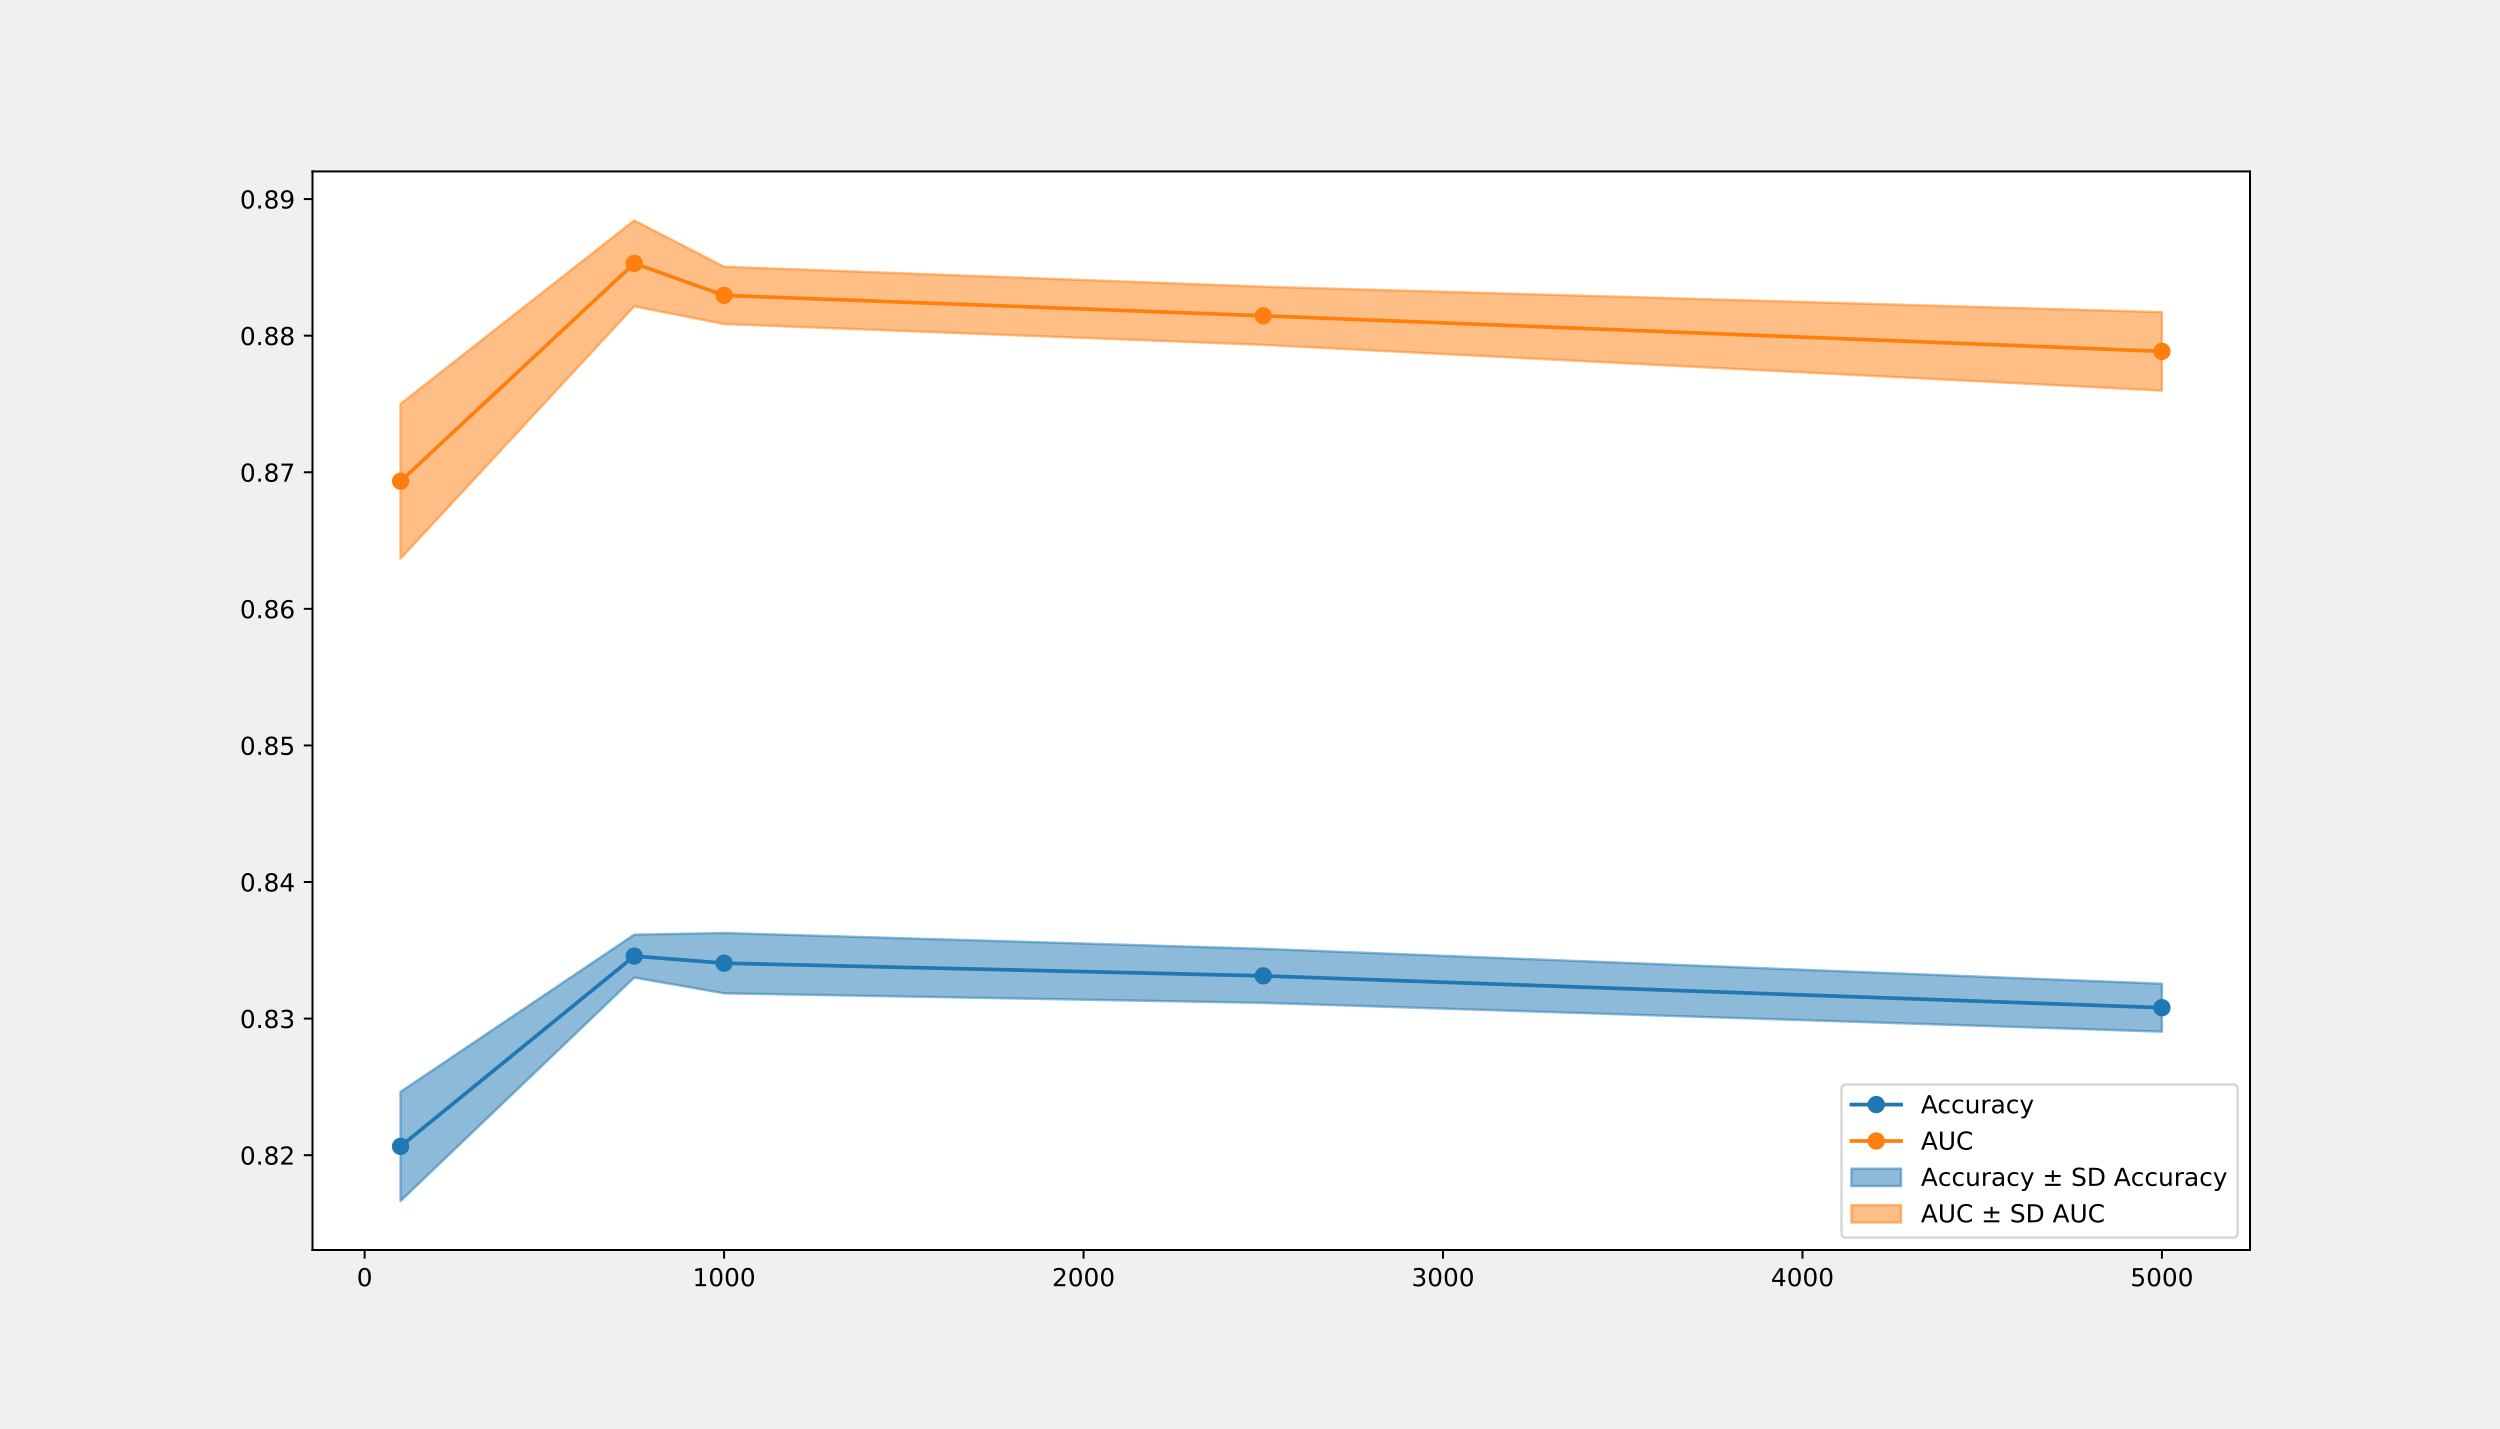
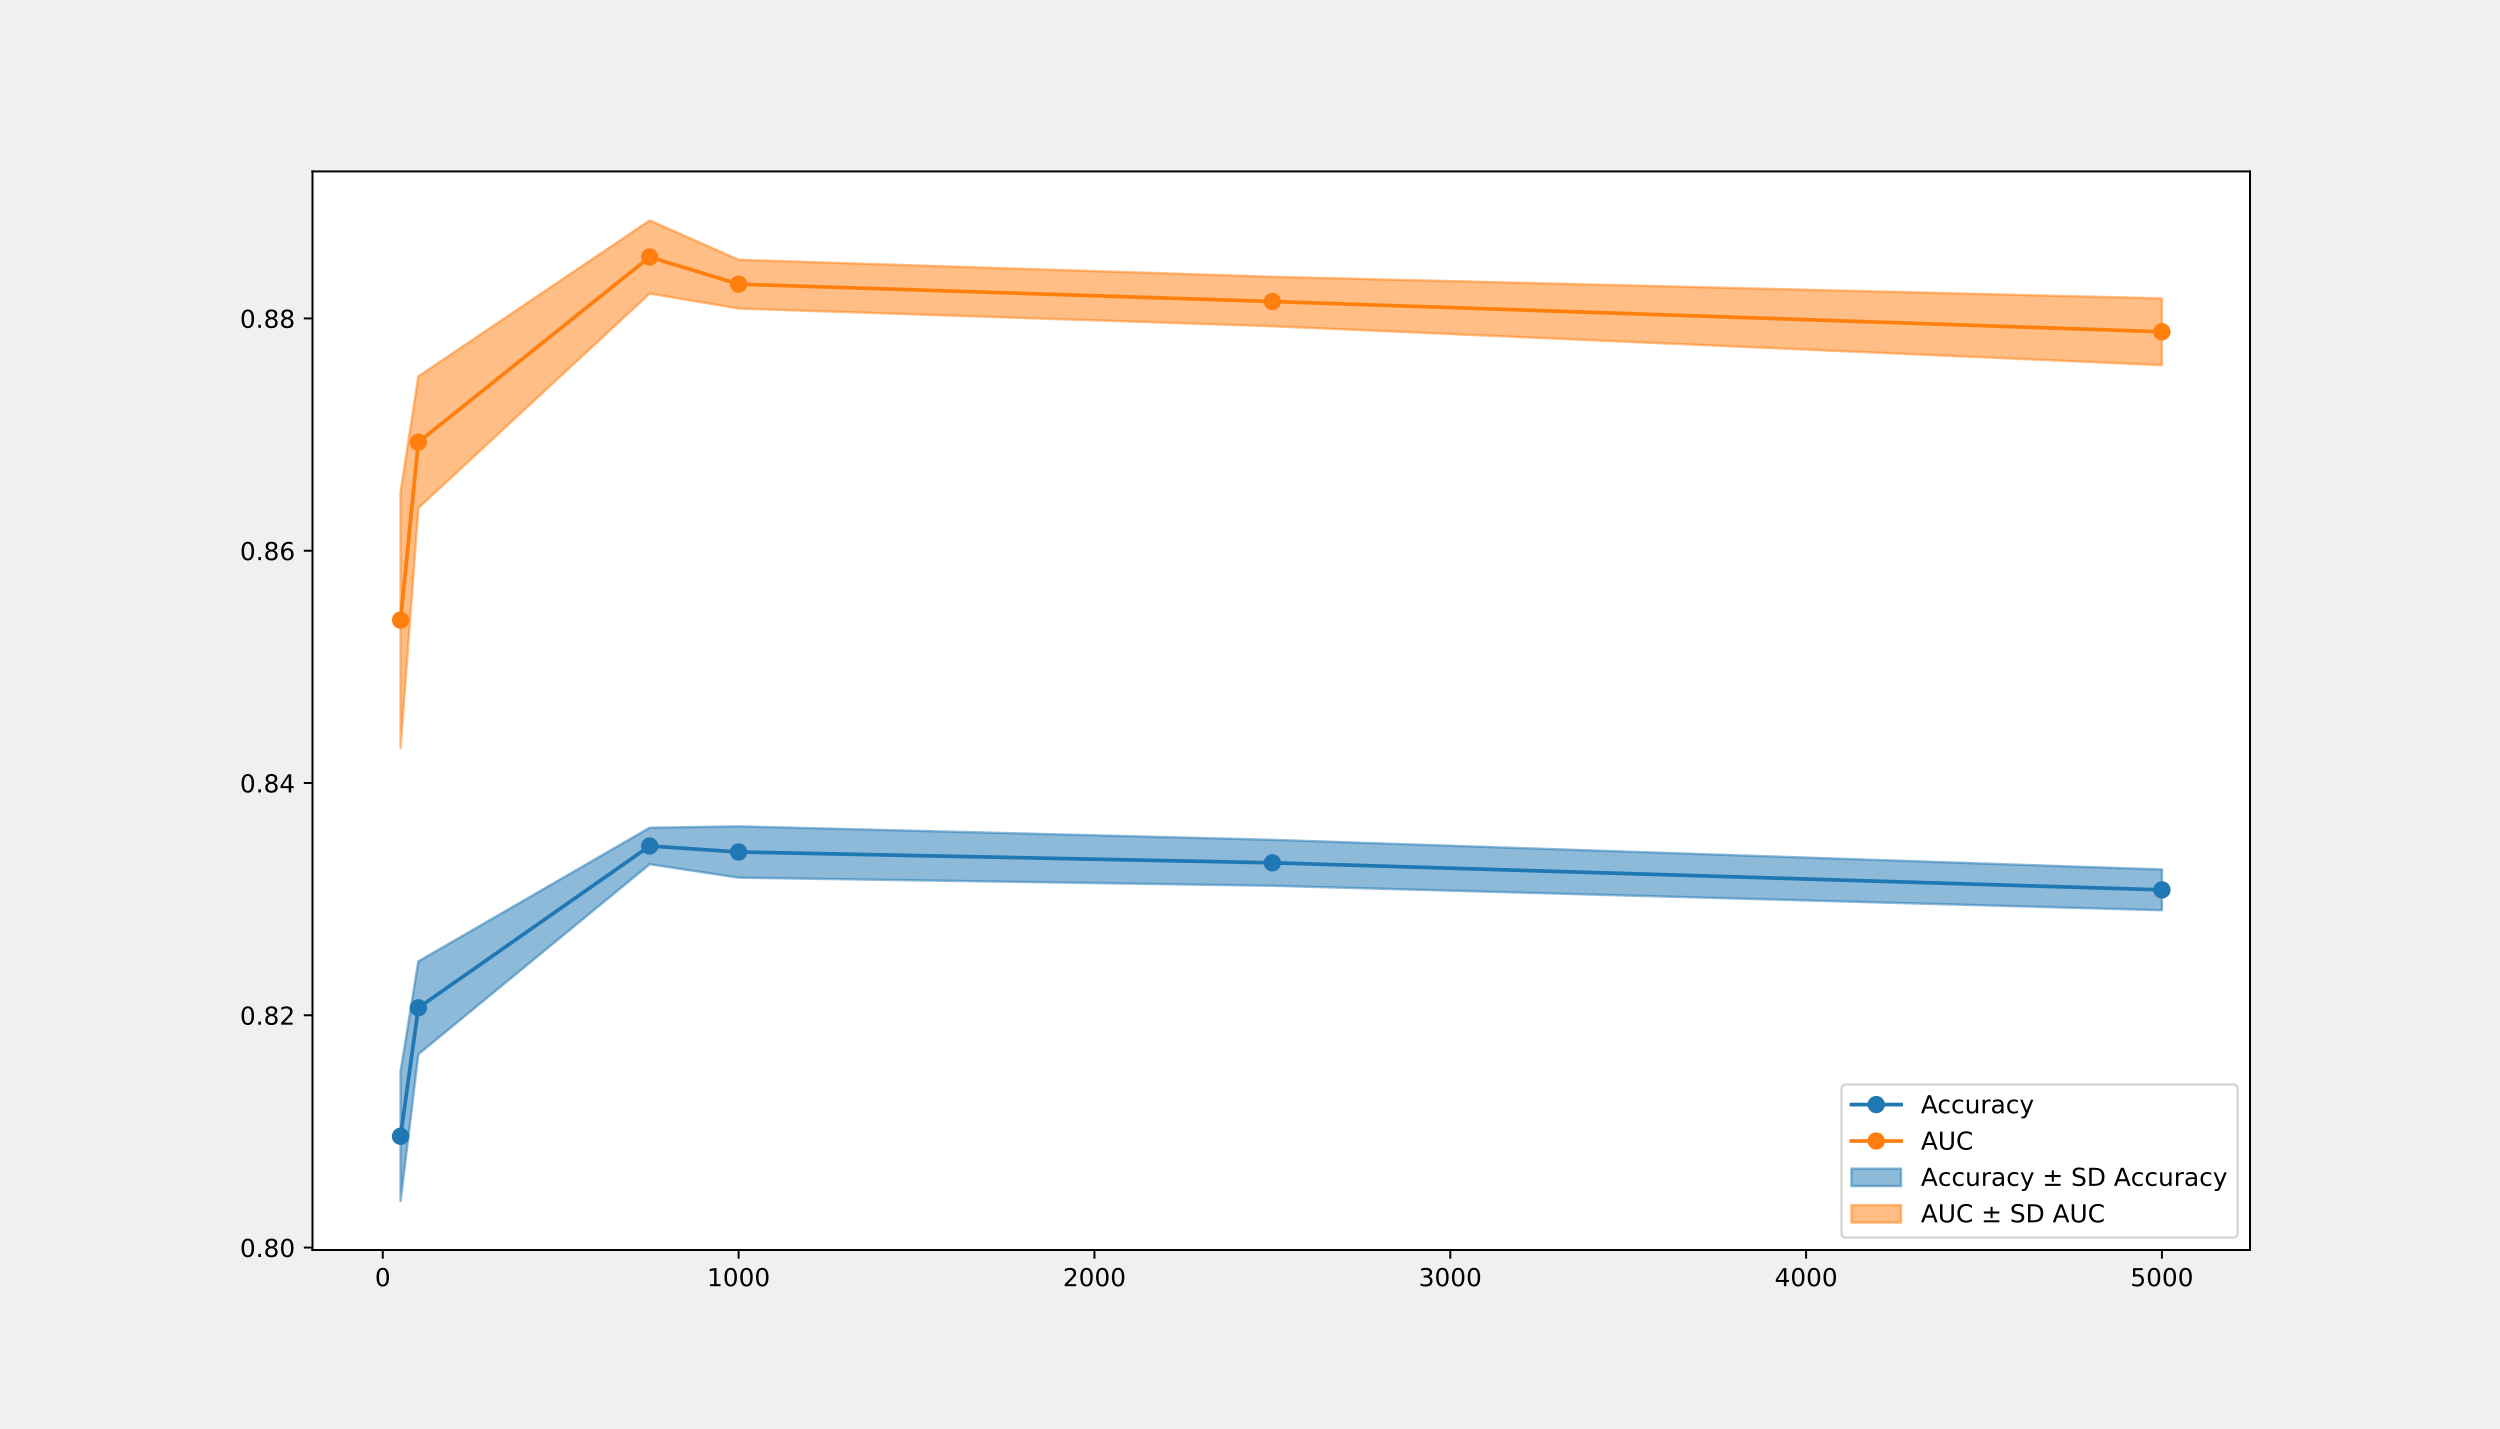
<svg xmlns="http://www.w3.org/2000/svg" xmlns:xlink="http://www.w3.org/1999/xlink" height="576pt" version="1.1" viewBox="0 0 1008 576" width="1008pt">
  <defs>
    <style type="text/css">*{stroke-linecap:butt;stroke-linejoin:round;}</style>
  </defs>
  <g id="figure_1">
    <g id="patch_1">
      <path d="M 0 576  L 1008 576  L 1008 0  L 0 0  z " style="fill:none;" />
    </g>
    <g id="axes_1">
      <g id="patch_2">
        <path d="M 126 504  L 907.2 504  L 907.2 69.12  L 126 69.12  z " style="fill:#ffffff;" />
      </g>
      <g id="PolyCollection_1">
        <defs>
-           <path d="M 161.509 -135.792  L 161.509 -91.767  L 255.717 -181.854  L 291.951 -175.489  L 509.353 -171.642  L 871.691 -160.039  L 871.691 -179.344  L 871.691 -179.344  L 509.353 -193.412  L 291.951 -199.804  L 255.717 -199.143  L 161.509 -135.792  z " id="mf29cdba82d" style="stroke:#1f77b4;stroke-opacity:0.5;" />
+           <path d="M 161.509 -143.938  L 161.509 -91.767  L 168.683 -150.938  L 261.939 -227.542  L 297.807 -222.129  L 513.013 -218.858  L 871.691 -208.992  L 871.691 -225.407  L 871.691 -225.407  L 513.013 -237.37  L 297.807 -242.805  L 261.939 -242.243  L 168.683 -188.374  L 161.509 -143.938  z " id="m977461d646" style="stroke:#1f77b4;stroke-opacity:0.5;" />
        </defs>
-         <g clip-path="url(#pc755b1080e)">
-           <use style="fill:#1f77b4;fill-opacity:0.5;stroke:#1f77b4;stroke-opacity:0.5;" x="0" xlink:href="#mf29cdba82d" y="576" />
+         <g clip-path="url(#pcb7d842c85)">
+           <use style="fill:#1f77b4;fill-opacity:0.5;stroke:#1f77b4;stroke-opacity:0.5;" x="0" xlink:href="#m977461d646" y="576" />
        </g>
      </g>
      <g id="PolyCollection_2">
        <defs>
-           <path d="M 161.509 -413.181  L 161.509 -350.772  L 255.717 -452.473  L 291.951 -445.351  L 509.353 -436.949  L 871.691 -418.503  L 871.691 -450.131  L 871.691 -450.131  L 509.353 -460.385  L 291.951 -468.447  L 255.717 -487.113  L 161.509 -413.181  z " id="m10681ccc7d" style="stroke:#ff7f0e;stroke-opacity:0.5;" />
+           <path d="M 161.509 -377.567  L 161.509 -274.397  L 168.683 -371.178  L 261.939 -457.657  L 297.807 -451.601  L 513.013 -444.457  L 871.691 -428.772  L 871.691 -455.666  L 871.691 -455.666  L 513.013 -464.385  L 297.807 -471.241  L 261.939 -487.113  L 168.683 -424.247  L 161.509 -377.567  z " id="ma93f8d65e8" style="stroke:#ff7f0e;stroke-opacity:0.5;" />
        </defs>
-         <g clip-path="url(#pc755b1080e)">
-           <use style="fill:#ff7f0e;fill-opacity:0.5;stroke:#ff7f0e;stroke-opacity:0.5;" x="0" xlink:href="#m10681ccc7d" y="576" />
+         <g clip-path="url(#pcb7d842c85)">
+           <use style="fill:#ff7f0e;fill-opacity:0.5;stroke:#ff7f0e;stroke-opacity:0.5;" x="0" xlink:href="#ma93f8d65e8" y="576" />
        </g>
      </g>
      <g id="matplotlib.axis_1">
        <g id="xtick_1">
          <g id="line2d_1">
            <defs>
-               <path d="M 0 0  L 0 3.5  " id="m3b20295fef" style="stroke:#000000;stroke-width:0.8;" />
-             </defs>
-             <g>
-               <use style="stroke:#000000;stroke-width:0.8;" x="147.016" xlink:href="#m3b20295fef" y="504" />
+               <path d="M 0 0  L 0 3.5  " id="m4d31603012" style="stroke:#000000;stroke-width:0.8;" />
+             </defs>
+             <g>
+               <use style="stroke:#000000;stroke-width:0.8;" x="154.336" xlink:href="#m4d31603012" y="504" />
            </g>
          </g>
          <g id="text_1">
-             <g transform="translate(143.8343 518.5984)scale(0.1 -0.1)">
+             <g transform="translate(151.1543 518.5984)scale(0.1 -0.1)">
              <defs>
                <path d="M 2034 4250  Q 1547 4250 1301 3770  Q 1056 3291 1056 2328  Q 1056 1369 1301 889  Q 1547 409 2034 409  Q 2525 409 2770 889  Q 3016 1369 3016 2328  Q 3016 3291 2770 3770  Q 2525 4250 2034 4250  z M 2034 4750  Q 2819 4750 3233 4129  Q 3647 3509 3647 2328  Q 3647 1150 3233 529  Q 2819 -91 2034 -91  Q 1250 -91 836 529  Q 422 1150 422 2328  Q 422 3509 836 4129  Q 1250 4750 2034 4750  z " id="DejaVuSans-30" transform="scale(0.015625)" />
              </defs>
              <use xlink:href="#DejaVuSans-30" />
            </g>
          </g>
        </g>
        <g id="xtick_2">
          <g id="line2d_2">
            <g>
-               <use style="stroke:#000000;stroke-width:0.8;" x="291.951" xlink:href="#m3b20295fef" y="504" />
+               <use style="stroke:#000000;stroke-width:0.8;" x="297.807" xlink:href="#m4d31603012" y="504" />
            </g>
          </g>
          <g id="text_2">
-             <g transform="translate(279.2256 518.5984)scale(0.1 -0.1)">
+             <g transform="translate(285.0816 518.5984)scale(0.1 -0.1)">
              <defs>
                <path d="M 794 531  L 1825 531  L 1825 4091  L 703 3866  L 703 4441  L 1819 4666  L 2450 4666  L 2450 531  L 3481 531  L 3481 0  L 794 0  L 794 531  z " id="DejaVuSans-31" transform="scale(0.015625)" />
              </defs>
              <use xlink:href="#DejaVuSans-31" />
              <use x="63.623" xlink:href="#DejaVuSans-30" />
              <use x="127.246" xlink:href="#DejaVuSans-30" />
              <use x="190.869" xlink:href="#DejaVuSans-30" />
            </g>
          </g>
        </g>
        <g id="xtick_3">
          <g id="line2d_3">
            <g>
-               <use style="stroke:#000000;stroke-width:0.8;" x="436.886" xlink:href="#m3b20295fef" y="504" />
+               <use style="stroke:#000000;stroke-width:0.8;" x="441.278" xlink:href="#m4d31603012" y="504" />
            </g>
          </g>
          <g id="text_3">
-             <g transform="translate(424.1607 518.5984)scale(0.1 -0.1)">
+             <g transform="translate(428.5527 518.5984)scale(0.1 -0.1)">
              <defs>
                <path d="M 1228 531  L 3431 531  L 3431 0  L 469 0  L 469 531  Q 828 903 1448 1529  Q 2069 2156 2228 2338  Q 2531 2678 2651 2914  Q 2772 3150 2772 3378  Q 2772 3750 2511 3984  Q 2250 4219 1831 4219  Q 1534 4219 1204 4116  Q 875 4013 500 3803  L 500 4441  Q 881 4594 1212 4672  Q 1544 4750 1819 4750  Q 2544 4750 2975 4387  Q 3406 4025 3406 3419  Q 3406 3131 3298 2873  Q 3191 2616 2906 2266  Q 2828 2175 2409 1742  Q 1991 1309 1228 531  z " id="DejaVuSans-32" transform="scale(0.015625)" />
              </defs>
              <use xlink:href="#DejaVuSans-32" />
              <use x="63.623" xlink:href="#DejaVuSans-30" />
              <use x="127.246" xlink:href="#DejaVuSans-30" />
              <use x="190.869" xlink:href="#DejaVuSans-30" />
            </g>
          </g>
        </g>
        <g id="xtick_4">
          <g id="line2d_4">
            <g>
-               <use style="stroke:#000000;stroke-width:0.8;" x="581.821" xlink:href="#m3b20295fef" y="504" />
+               <use style="stroke:#000000;stroke-width:0.8;" x="584.749" xlink:href="#m4d31603012" y="504" />
            </g>
          </g>
          <g id="text_4">
-             <g transform="translate(569.0958 518.5984)scale(0.1 -0.1)">
+             <g transform="translate(572.0238 518.5984)scale(0.1 -0.1)">
              <defs>
                <path d="M 2597 2516  Q 3050 2419 3304 2112  Q 3559 1806 3559 1356  Q 3559 666 3084 287  Q 2609 -91 1734 -91  Q 1441 -91 1130 -33  Q 819 25 488 141  L 488 750  Q 750 597 1062 519  Q 1375 441 1716 441  Q 2309 441 2620 675  Q 2931 909 2931 1356  Q 2931 1769 2642 2001  Q 2353 2234 1838 2234  L 1294 2234  L 1294 2753  L 1863 2753  Q 2328 2753 2575 2939  Q 2822 3125 2822 3475  Q 2822 3834 2567 4026  Q 2313 4219 1838 4219  Q 1578 4219 1281 4162  Q 984 4106 628 3988  L 628 4550  Q 988 4650 1302 4700  Q 1616 4750 1894 4750  Q 2613 4750 3031 4423  Q 3450 4097 3450 3541  Q 3450 3153 3228 2886  Q 3006 2619 2597 2516  z " id="DejaVuSans-33" transform="scale(0.015625)" />
              </defs>
              <use xlink:href="#DejaVuSans-33" />
              <use x="63.623" xlink:href="#DejaVuSans-30" />
              <use x="127.246" xlink:href="#DejaVuSans-30" />
              <use x="190.869" xlink:href="#DejaVuSans-30" />
            </g>
          </g>
        </g>
        <g id="xtick_5">
          <g id="line2d_5">
            <g>
-               <use style="stroke:#000000;stroke-width:0.8;" x="726.756" xlink:href="#m3b20295fef" y="504" />
+               <use style="stroke:#000000;stroke-width:0.8;" x="728.22" xlink:href="#m4d31603012" y="504" />
            </g>
          </g>
          <g id="text_5">
-             <g transform="translate(714.0308 518.5984)scale(0.1 -0.1)">
+             <g transform="translate(715.4948 518.5984)scale(0.1 -0.1)">
              <defs>
                <path d="M 2419 4116  L 825 1625  L 2419 1625  L 2419 4116  z M 2253 4666  L 3047 4666  L 3047 1625  L 3713 1625  L 3713 1100  L 3047 1100  L 3047 0  L 2419 0  L 2419 1100  L 313 1100  L 313 1709  L 2253 4666  z " id="DejaVuSans-34" transform="scale(0.015625)" />
              </defs>
              <use xlink:href="#DejaVuSans-34" />
              <use x="63.623" xlink:href="#DejaVuSans-30" />
              <use x="127.246" xlink:href="#DejaVuSans-30" />
              <use x="190.869" xlink:href="#DejaVuSans-30" />
            </g>
          </g>
        </g>
        <g id="xtick_6">
          <g id="line2d_6">
            <g>
-               <use style="stroke:#000000;stroke-width:0.8;" x="871.691" xlink:href="#m3b20295fef" y="504" />
+               <use style="stroke:#000000;stroke-width:0.8;" x="871.691" xlink:href="#m4d31603012" y="504" />
            </g>
          </g>
          <g id="text_6">
            <g transform="translate(858.9659 518.5984)scale(0.1 -0.1)">
              <defs>
                <path d="M 691 4666  L 3169 4666  L 3169 4134  L 1269 4134  L 1269 2991  Q 1406 3038 1543 3061  Q 1681 3084 1819 3084  Q 2600 3084 3056 2656  Q 3513 2228 3513 1497  Q 3513 744 3044 326  Q 2575 -91 1722 -91  Q 1428 -91 1123 -41  Q 819 9 494 109  L 494 744  Q 775 591 1075 516  Q 1375 441 1709 441  Q 2250 441 2565 725  Q 2881 1009 2881 1497  Q 2881 1984 2565 2268  Q 2250 2553 1709 2553  Q 1456 2553 1204 2497  Q 953 2441 691 2322  L 691 4666  z " id="DejaVuSans-35" transform="scale(0.015625)" />
              </defs>
              <use xlink:href="#DejaVuSans-35" />
              <use x="63.623" xlink:href="#DejaVuSans-30" />
              <use x="127.246" xlink:href="#DejaVuSans-30" />
              <use x="190.869" xlink:href="#DejaVuSans-30" />
            </g>
          </g>
        </g>
      </g>
      <g id="matplotlib.axis_2">
        <g id="ytick_1">
          <g id="line2d_7">
            <defs>
-               <path d="M 0 0  L -3.5 0  " id="m773a52cfdb" style="stroke:#000000;stroke-width:0.8;" />
-             </defs>
-             <g>
-               <use style="stroke:#000000;stroke-width:0.8;" x="126" xlink:href="#m773a52cfdb" y="465.767" />
+               <path d="M 0 0  L -3.5 0  " id="m0f765aaf5c" style="stroke:#000000;stroke-width:0.8;" />
+             </defs>
+             <g>
+               <use style="stroke:#000000;stroke-width:0.8;" x="126" xlink:href="#m0f765aaf5c" y="503.017" />
            </g>
          </g>
          <g id="text_7">
-             <g transform="translate(96.73438 469.5664)scale(0.1 -0.1)">
+             <g transform="translate(96.73438 506.816)scale(0.1 -0.1)">
              <defs>
                <path d="M 684 794  L 1344 794  L 1344 0  L 684 0  L 684 794  z " id="DejaVuSans-2e" transform="scale(0.015625)" />
                <path d="M 2034 2216  Q 1584 2216 1326 1975  Q 1069 1734 1069 1313  Q 1069 891 1326 650  Q 1584 409 2034 409  Q 2484 409 2743 651  Q 3003 894 3003 1313  Q 3003 1734 2745 1975  Q 2488 2216 2034 2216  z M 1403 2484  Q 997 2584 770 2862  Q 544 3141 544 3541  Q 544 4100 942 4425  Q 1341 4750 2034 4750  Q 2731 4750 3128 4425  Q 3525 4100 3525 3541  Q 3525 3141 3298 2862  Q 3072 2584 2669 2484  Q 3125 2378 3379 2068  Q 3634 1759 3634 1313  Q 3634 634 3220 271  Q 2806 -91 2034 -91  Q 1263 -91 848 271  Q 434 634 434 1313  Q 434 1759 690 2068  Q 947 2378 1403 2484  z M 1172 3481  Q 1172 3119 1398 2916  Q 1625 2713 2034 2713  Q 2441 2713 2670 2916  Q 2900 3119 2900 3481  Q 2900 3844 2670 4047  Q 2441 4250 2034 4250  Q 1625 4250 1398 4047  Q 1172 3844 1172 3481  z " id="DejaVuSans-38" transform="scale(0.015625)" />
              </defs>
              <use xlink:href="#DejaVuSans-30" />
              <use x="63.623" xlink:href="#DejaVuSans-2e" />
              <use x="95.41" xlink:href="#DejaVuSans-38" />
-               <use x="159.033" xlink:href="#DejaVuSans-32" />
+               <use x="159.033" xlink:href="#DejaVuSans-30" />
            </g>
          </g>
        </g>
        <g id="ytick_2">
          <g id="line2d_8">
            <g>
-               <use style="stroke:#000000;stroke-width:0.8;" x="126" xlink:href="#m773a52cfdb" y="410.696" />
+               <use style="stroke:#000000;stroke-width:0.8;" x="126" xlink:href="#m0f765aaf5c" y="409.36" />
            </g>
          </g>
          <g id="text_8">
-             <g transform="translate(96.73438 414.4957)scale(0.1 -0.1)">
-               <use xlink:href="#DejaVuSans-30" />
-               <use x="63.623" xlink:href="#DejaVuSans-2e" />
-               <use x="95.41" xlink:href="#DejaVuSans-38" />
-               <use x="159.033" xlink:href="#DejaVuSans-33" />
+             <g transform="translate(96.73438 413.1593)scale(0.1 -0.1)">
+               <use xlink:href="#DejaVuSans-30" />
+               <use x="63.623" xlink:href="#DejaVuSans-2e" />
+               <use x="95.41" xlink:href="#DejaVuSans-38" />
+               <use x="159.033" xlink:href="#DejaVuSans-32" />
            </g>
          </g>
        </g>
        <g id="ytick_3">
          <g id="line2d_9">
            <g>
-               <use style="stroke:#000000;stroke-width:0.8;" x="126" xlink:href="#m773a52cfdb" y="355.626" />
+               <use style="stroke:#000000;stroke-width:0.8;" x="126" xlink:href="#m0f765aaf5c" y="315.703" />
            </g>
          </g>
          <g id="text_9">
-             <g transform="translate(96.73438 359.425)scale(0.1 -0.1)">
+             <g transform="translate(96.73438 319.5026)scale(0.1 -0.1)">
              <use xlink:href="#DejaVuSans-30" />
              <use x="63.623" xlink:href="#DejaVuSans-2e" />
              <use x="95.41" xlink:href="#DejaVuSans-38" />
              <use x="159.033" xlink:href="#DejaVuSans-34" />
            </g>
          </g>
        </g>
        <g id="ytick_4">
          <g id="line2d_10">
            <g>
-               <use style="stroke:#000000;stroke-width:0.8;" x="126" xlink:href="#m773a52cfdb" y="300.555" />
+               <use style="stroke:#000000;stroke-width:0.8;" x="126" xlink:href="#m0f765aaf5c" y="222.047" />
            </g>
          </g>
          <g id="text_10">
-             <g transform="translate(96.73438 304.3542)scale(0.1 -0.1)">
-               <use xlink:href="#DejaVuSans-30" />
-               <use x="63.623" xlink:href="#DejaVuSans-2e" />
-               <use x="95.41" xlink:href="#DejaVuSans-38" />
-               <use x="159.033" xlink:href="#DejaVuSans-35" />
+             <g transform="translate(96.73438 225.8458)scale(0.1 -0.1)">
+               <defs>
+                 <path d="M 2113 2584  Q 1688 2584 1439 2293  Q 1191 2003 1191 1497  Q 1191 994 1439 701  Q 1688 409 2113 409  Q 2538 409 2786 701  Q 3034 994 3034 1497  Q 3034 2003 2786 2293  Q 2538 2584 2113 2584  z M 3366 4563  L 3366 3988  Q 3128 4100 2886 4159  Q 2644 4219 2406 4219  Q 1781 4219 1451 3797  Q 1122 3375 1075 2522  Q 1259 2794 1537 2939  Q 1816 3084 2150 3084  Q 2853 3084 3261 2657  Q 3669 2231 3669 1497  Q 3669 778 3244 343  Q 2819 -91 2113 -91  Q 1303 -91 875 529  Q 447 1150 447 2328  Q 447 3434 972 4092  Q 1497 4750 2381 4750  Q 2619 4750 2861 4703  Q 3103 4656 3366 4563  z " id="DejaVuSans-36" transform="scale(0.015625)" />
+               </defs>
+               <use xlink:href="#DejaVuSans-30" />
+               <use x="63.623" xlink:href="#DejaVuSans-2e" />
+               <use x="95.41" xlink:href="#DejaVuSans-38" />
+               <use x="159.033" xlink:href="#DejaVuSans-36" />
            </g>
          </g>
        </g>
        <g id="ytick_5">
          <g id="line2d_11">
            <g>
-               <use style="stroke:#000000;stroke-width:0.8;" x="126" xlink:href="#m773a52cfdb" y="245.484" />
+               <use style="stroke:#000000;stroke-width:0.8;" x="126" xlink:href="#m0f765aaf5c" y="128.39" />
            </g>
          </g>
          <g id="text_11">
-             <g transform="translate(96.73438 249.2835)scale(0.1 -0.1)">
-               <defs>
-                 <path d="M 2113 2584  Q 1688 2584 1439 2293  Q 1191 2003 1191 1497  Q 1191 994 1439 701  Q 1688 409 2113 409  Q 2538 409 2786 701  Q 3034 994 3034 1497  Q 3034 2003 2786 2293  Q 2538 2584 2113 2584  z M 3366 4563  L 3366 3988  Q 3128 4100 2886 4159  Q 2644 4219 2406 4219  Q 1781 4219 1451 3797  Q 1122 3375 1075 2522  Q 1259 2794 1537 2939  Q 1816 3084 2150 3084  Q 2853 3084 3261 2657  Q 3669 2231 3669 1497  Q 3669 778 3244 343  Q 2819 -91 2113 -91  Q 1303 -91 875 529  Q 447 1150 447 2328  Q 447 3434 972 4092  Q 1497 4750 2381 4750  Q 2619 4750 2861 4703  Q 3103 4656 3366 4563  z " id="DejaVuSans-36" transform="scale(0.015625)" />
-               </defs>
-               <use xlink:href="#DejaVuSans-30" />
-               <use x="63.623" xlink:href="#DejaVuSans-2e" />
-               <use x="95.41" xlink:href="#DejaVuSans-38" />
-               <use x="159.033" xlink:href="#DejaVuSans-36" />
-             </g>
-           </g>
-         </g>
-         <g id="ytick_6">
-           <g id="line2d_12">
-             <g>
-               <use style="stroke:#000000;stroke-width:0.8;" x="126" xlink:href="#m773a52cfdb" y="190.414" />
-             </g>
-           </g>
-           <g id="text_12">
-             <g transform="translate(96.73438 194.2128)scale(0.1 -0.1)">
-               <defs>
-                 <path d="M 525 4666  L 3525 4666  L 3525 4397  L 1831 0  L 1172 0  L 2766 4134  L 525 4134  L 525 4666  z " id="DejaVuSans-37" transform="scale(0.015625)" />
-               </defs>
-               <use xlink:href="#DejaVuSans-30" />
-               <use x="63.623" xlink:href="#DejaVuSans-2e" />
-               <use x="95.41" xlink:href="#DejaVuSans-38" />
-               <use x="159.033" xlink:href="#DejaVuSans-37" />
-             </g>
-           </g>
-         </g>
-         <g id="ytick_7">
-           <g id="line2d_13">
-             <g>
-               <use style="stroke:#000000;stroke-width:0.8;" x="126" xlink:href="#m773a52cfdb" y="135.343" />
-             </g>
-           </g>
-           <g id="text_13">
-             <g transform="translate(96.73438 139.1421)scale(0.1 -0.1)">
+             <g transform="translate(96.73438 132.1891)scale(0.1 -0.1)">
              <use xlink:href="#DejaVuSans-30" />
              <use x="63.623" xlink:href="#DejaVuSans-2e" />
              <use x="95.41" xlink:href="#DejaVuSans-38" />
              <use x="159.033" xlink:href="#DejaVuSans-38" />
            </g>
          </g>
        </g>
-         <g id="ytick_8">
-           <g id="line2d_14">
-             <g>
-               <use style="stroke:#000000;stroke-width:0.8;" x="126" xlink:href="#m773a52cfdb" y="80.272" />
-             </g>
-           </g>
-           <g id="text_14">
-             <g transform="translate(96.73438 84.07134)scale(0.1 -0.1)">
-               <defs>
-                 <path d="M 703 97  L 703 672  Q 941 559 1184 500  Q 1428 441 1663 441  Q 2288 441 2617 861  Q 2947 1281 2994 2138  Q 2813 1869 2534 1725  Q 2256 1581 1919 1581  Q 1219 1581 811 2004  Q 403 2428 403 3163  Q 403 3881 828 4315  Q 1253 4750 1959 4750  Q 2769 4750 3195 4129  Q 3622 3509 3622 2328  Q 3622 1225 3098 567  Q 2575 -91 1691 -91  Q 1453 -91 1209 -44  Q 966 3 703 97  z M 1959 2075  Q 2384 2075 2632 2365  Q 2881 2656 2881 3163  Q 2881 3666 2632 3958  Q 2384 4250 1959 4250  Q 1534 4250 1286 3958  Q 1038 3666 1038 3163  Q 1038 2656 1286 2365  Q 1534 2075 1959 2075  z " id="DejaVuSans-39" transform="scale(0.015625)" />
-               </defs>
-               <use xlink:href="#DejaVuSans-30" />
-               <use x="63.623" xlink:href="#DejaVuSans-2e" />
-               <use x="95.41" xlink:href="#DejaVuSans-38" />
-               <use x="159.033" xlink:href="#DejaVuSans-39" />
-             </g>
-           </g>
-         </g>
-       </g>
-       <g id="line2d_15">
-         <path clip-path="url(#pc755b1080e)" d="M 161.509 462.22  L 255.717 385.501  L 291.951 388.354  L 509.353 393.473  L 871.691 406.308  " style="fill:none;stroke:#1f77b4;stroke-linecap:square;stroke-width:1.5;" />
+       </g>
+       <g id="line2d_12">
+         <path clip-path="url(#pcb7d842c85)" d="M 161.509 458.147  L 168.683 406.344  L 261.939 341.108  L 297.807 343.533  L 513.013 347.886  L 871.691 358.8  " style="fill:none;stroke:#1f77b4;stroke-linecap:square;stroke-width:1.5;" />
        <defs>
-           <path d="M 0 3  C 0.796 3 1.559 2.684 2.121 2.121  C 2.684 1.559 3 0.796 3 0  C 3 -0.796 2.684 -1.559 2.121 -2.121  C 1.559 -2.684 0.796 -3 0 -3  C -0.796 -3 -1.559 -2.684 -2.121 -2.121  C -2.684 -1.559 -3 -0.796 -3 0  C -3 0.796 -2.684 1.559 -2.121 2.121  C -1.559 2.684 -0.796 3 0 3  z " id="m95c58f0708" style="stroke:#1f77b4;" />
+           <path d="M 0 3  C 0.796 3 1.559 2.684 2.121 2.121  C 2.684 1.559 3 0.796 3 0  C 3 -0.796 2.684 -1.559 2.121 -2.121  C 1.559 -2.684 0.796 -3 0 -3  C -0.796 -3 -1.559 -2.684 -2.121 -2.121  C -2.684 -1.559 -3 -0.796 -3 0  C -3 0.796 -2.684 1.559 -2.121 2.121  C -1.559 2.684 -0.796 3 0 3  z " id="m0f166becdb" style="stroke:#1f77b4;" />
        </defs>
-         <g clip-path="url(#pc755b1080e)">
-           <use style="fill:#1f77b4;stroke:#1f77b4;" x="161.509" xlink:href="#m95c58f0708" y="462.22" />
-           <use style="fill:#1f77b4;stroke:#1f77b4;" x="255.717" xlink:href="#m95c58f0708" y="385.501" />
-           <use style="fill:#1f77b4;stroke:#1f77b4;" x="291.951" xlink:href="#m95c58f0708" y="388.354" />
-           <use style="fill:#1f77b4;stroke:#1f77b4;" x="509.353" xlink:href="#m95c58f0708" y="393.473" />
-           <use style="fill:#1f77b4;stroke:#1f77b4;" x="871.691" xlink:href="#m95c58f0708" y="406.308" />
-         </g>
-       </g>
-       <g id="line2d_16">
-         <path clip-path="url(#pc755b1080e)" d="M 161.509 194.023  L 255.717 106.207  L 291.951 119.101  L 509.353 127.333  L 871.691 141.683  " style="fill:none;stroke:#ff7f0e;stroke-linecap:square;stroke-width:1.5;" />
+         <g clip-path="url(#pcb7d842c85)">
+           <use style="fill:#1f77b4;stroke:#1f77b4;" x="161.509" xlink:href="#m0f166becdb" y="458.147" />
+           <use style="fill:#1f77b4;stroke:#1f77b4;" x="168.683" xlink:href="#m0f166becdb" y="406.344" />
+           <use style="fill:#1f77b4;stroke:#1f77b4;" x="261.939" xlink:href="#m0f166becdb" y="341.108" />
+           <use style="fill:#1f77b4;stroke:#1f77b4;" x="297.807" xlink:href="#m0f166becdb" y="343.533" />
+           <use style="fill:#1f77b4;stroke:#1f77b4;" x="513.013" xlink:href="#m0f166becdb" y="347.886" />
+           <use style="fill:#1f77b4;stroke:#1f77b4;" x="871.691" xlink:href="#m0f166becdb" y="358.8" />
+         </g>
+       </g>
+       <g id="line2d_13">
+         <path clip-path="url(#pcb7d842c85)" d="M 161.509 250.018  L 168.683 178.288  L 261.939 103.615  L 297.807 114.579  L 513.013 121.579  L 871.691 133.781  " style="fill:none;stroke:#ff7f0e;stroke-linecap:square;stroke-width:1.5;" />
        <defs>
-           <path d="M 0 3  C 0.796 3 1.559 2.684 2.121 2.121  C 2.684 1.559 3 0.796 3 0  C 3 -0.796 2.684 -1.559 2.121 -2.121  C 1.559 -2.684 0.796 -3 0 -3  C -0.796 -3 -1.559 -2.684 -2.121 -2.121  C -2.684 -1.559 -3 -0.796 -3 0  C -3 0.796 -2.684 1.559 -2.121 2.121  C -1.559 2.684 -0.796 3 0 3  z " id="m95c46f7d46" style="stroke:#ff7f0e;" />
+           <path d="M 0 3  C 0.796 3 1.559 2.684 2.121 2.121  C 2.684 1.559 3 0.796 3 0  C 3 -0.796 2.684 -1.559 2.121 -2.121  C 1.559 -2.684 0.796 -3 0 -3  C -0.796 -3 -1.559 -2.684 -2.121 -2.121  C -2.684 -1.559 -3 -0.796 -3 0  C -3 0.796 -2.684 1.559 -2.121 2.121  C -1.559 2.684 -0.796 3 0 3  z " id="m880b169bb6" style="stroke:#ff7f0e;" />
        </defs>
-         <g clip-path="url(#pc755b1080e)">
-           <use style="fill:#ff7f0e;stroke:#ff7f0e;" x="161.509" xlink:href="#m95c46f7d46" y="194.023" />
-           <use style="fill:#ff7f0e;stroke:#ff7f0e;" x="255.717" xlink:href="#m95c46f7d46" y="106.207" />
-           <use style="fill:#ff7f0e;stroke:#ff7f0e;" x="291.951" xlink:href="#m95c46f7d46" y="119.101" />
-           <use style="fill:#ff7f0e;stroke:#ff7f0e;" x="509.353" xlink:href="#m95c46f7d46" y="127.333" />
-           <use style="fill:#ff7f0e;stroke:#ff7f0e;" x="871.691" xlink:href="#m95c46f7d46" y="141.683" />
+         <g clip-path="url(#pcb7d842c85)">
+           <use style="fill:#ff7f0e;stroke:#ff7f0e;" x="161.509" xlink:href="#m880b169bb6" y="250.018" />
+           <use style="fill:#ff7f0e;stroke:#ff7f0e;" x="168.683" xlink:href="#m880b169bb6" y="178.288" />
+           <use style="fill:#ff7f0e;stroke:#ff7f0e;" x="261.939" xlink:href="#m880b169bb6" y="103.615" />
+           <use style="fill:#ff7f0e;stroke:#ff7f0e;" x="297.807" xlink:href="#m880b169bb6" y="114.579" />
+           <use style="fill:#ff7f0e;stroke:#ff7f0e;" x="513.013" xlink:href="#m880b169bb6" y="121.579" />
+           <use style="fill:#ff7f0e;stroke:#ff7f0e;" x="871.691" xlink:href="#m880b169bb6" y="133.781" />
        </g>
      </g>
      <g id="patch_3">
        <path d="M 126 504  L 126 69.12  " style="fill:none;stroke:#000000;stroke-linecap:square;stroke-linejoin:miter;stroke-width:0.8;" />
      </g>
      <g id="patch_4">
        <path d="M 907.2 504  L 907.2 69.12  " style="fill:none;stroke:#000000;stroke-linecap:square;stroke-linejoin:miter;stroke-width:0.8;" />
      </g>
      <g id="patch_5">
        <path d="M 126 504  L 907.2 504  " style="fill:none;stroke:#000000;stroke-linecap:square;stroke-linejoin:miter;stroke-width:0.8;" />
      </g>
      <g id="patch_6">
        <path d="M 126 69.12  L 907.2 69.12  " style="fill:none;stroke:#000000;stroke-linecap:square;stroke-linejoin:miter;stroke-width:0.8;" />
      </g>
      <g id="legend_1">
        <g id="patch_7">
          <path d="M 744.5 499  L 900.2 499  Q 902.2 499 902.2 497  L 902.2 439.267  Q 902.2 437.267 900.2 437.267  L 744.5 437.267  Q 742.5 437.267 742.5 439.267  L 742.5 497  Q 742.5 499 744.5 499  z " style="fill:#ffffff;opacity:0.8;stroke:#cccccc;stroke-linejoin:miter;" />
        </g>
-         <g id="line2d_17">
+         <g id="line2d_14">
          <path d="M 746.5 445.366  L 766.5 445.366  " style="fill:none;stroke:#1f77b4;stroke-linecap:square;stroke-width:1.5;" />
        </g>
-         <g id="line2d_18">
+         <g id="line2d_15">
          <g>
-             <use style="fill:#1f77b4;stroke:#1f77b4;" x="756.5" xlink:href="#m95c58f0708" y="445.366" />
-           </g>
-         </g>
-         <g id="text_15">
+             <use style="fill:#1f77b4;stroke:#1f77b4;" x="756.5" xlink:href="#m0f166becdb" y="445.366" />
+           </g>
+         </g>
+         <g id="text_12">
          <g transform="translate(774.5 448.8656)scale(0.1 -0.1)">
            <defs>
              <path d="M 2188 4044  L 1331 1722  L 3047 1722  L 2188 4044  z M 1831 4666  L 2547 4666  L 4325 0  L 3669 0  L 3244 1197  L 1141 1197  L 716 0  L 50 0  L 1831 4666  z " id="DejaVuSans-41" transform="scale(0.015625)" />
              <path d="M 3122 3366  L 3122 2828  Q 2878 2963 2633 3030  Q 2388 3097 2138 3097  Q 1578 3097 1268 2742  Q 959 2388 959 1747  Q 959 1106 1268 751  Q 1578 397 2138 397  Q 2388 397 2633 464  Q 2878 531 3122 666  L 3122 134  Q 2881 22 2623 -34  Q 2366 -91 2075 -91  Q 1284 -91 818 406  Q 353 903 353 1747  Q 353 2603 823 3093  Q 1294 3584 2113 3584  Q 2378 3584 2631 3529  Q 2884 3475 3122 3366  z " id="DejaVuSans-63" transform="scale(0.015625)" />
              <path d="M 544 1381  L 544 3500  L 1119 3500  L 1119 1403  Q 1119 906 1312 657  Q 1506 409 1894 409  Q 2359 409 2629 706  Q 2900 1003 2900 1516  L 2900 3500  L 3475 3500  L 3475 0  L 2900 0  L 2900 538  Q 2691 219 2414 64  Q 2138 -91 1772 -91  Q 1169 -91 856 284  Q 544 659 544 1381  z M 1991 3584  L 1991 3584  z " id="DejaVuSans-75" transform="scale(0.015625)" />
              <path d="M 2631 2963  Q 2534 3019 2420 3045  Q 2306 3072 2169 3072  Q 1681 3072 1420 2755  Q 1159 2438 1159 1844  L 1159 0  L 581 0  L 581 3500  L 1159 3500  L 1159 2956  Q 1341 3275 1631 3429  Q 1922 3584 2338 3584  Q 2397 3584 2469 3576  Q 2541 3569 2628 3553  L 2631 2963  z " id="DejaVuSans-72" transform="scale(0.015625)" />
              <path d="M 2194 1759  Q 1497 1759 1228 1600  Q 959 1441 959 1056  Q 959 750 1161 570  Q 1363 391 1709 391  Q 2188 391 2477 730  Q 2766 1069 2766 1631  L 2766 1759  L 2194 1759  z M 3341 1997  L 3341 0  L 2766 0  L 2766 531  Q 2569 213 2275 61  Q 1981 -91 1556 -91  Q 1019 -91 701 211  Q 384 513 384 1019  Q 384 1609 779 1909  Q 1175 2209 1959 2209  L 2766 2209  L 2766 2266  Q 2766 2663 2505 2880  Q 2244 3097 1772 3097  Q 1472 3097 1187 3025  Q 903 2953 641 2809  L 641 3341  Q 956 3463 1253 3523  Q 1550 3584 1831 3584  Q 2591 3584 2966 3190  Q 3341 2797 3341 1997  z " id="DejaVuSans-61" transform="scale(0.015625)" />
              <path d="M 2059 -325  Q 1816 -950 1584 -1140  Q 1353 -1331 966 -1331  L 506 -1331  L 506 -850  L 844 -850  Q 1081 -850 1212 -737  Q 1344 -625 1503 -206  L 1606 56  L 191 3500  L 800 3500  L 1894 763  L 2988 3500  L 3597 3500  L 2059 -325  z " id="DejaVuSans-79" transform="scale(0.015625)" />
            </defs>
            <use xlink:href="#DejaVuSans-41" />
            <use x="66.658" xlink:href="#DejaVuSans-63" />
            <use x="121.639" xlink:href="#DejaVuSans-63" />
            <use x="176.619" xlink:href="#DejaVuSans-75" />
            <use x="239.998" xlink:href="#DejaVuSans-72" />
            <use x="281.111" xlink:href="#DejaVuSans-61" />
            <use x="342.391" xlink:href="#DejaVuSans-63" />
            <use x="397.371" xlink:href="#DejaVuSans-79" />
          </g>
        </g>
-         <g id="line2d_19">
+         <g id="line2d_16">
          <path d="M 746.5 460.044  L 766.5 460.044  " style="fill:none;stroke:#ff7f0e;stroke-linecap:square;stroke-width:1.5;" />
        </g>
-         <g id="line2d_20">
+         <g id="line2d_17">
          <g>
-             <use style="fill:#ff7f0e;stroke:#ff7f0e;" x="756.5" xlink:href="#m95c46f7d46" y="460.044" />
-           </g>
-         </g>
-         <g id="text_16">
+             <use style="fill:#ff7f0e;stroke:#ff7f0e;" x="756.5" xlink:href="#m880b169bb6" y="460.044" />
+           </g>
+         </g>
+         <g id="text_13">
          <g transform="translate(774.5 463.5437)scale(0.1 -0.1)">
            <defs>
              <path d="M 556 4666  L 1191 4666  L 1191 1831  Q 1191 1081 1462 751  Q 1734 422 2344 422  Q 2950 422 3222 751  Q 3494 1081 3494 1831  L 3494 4666  L 4128 4666  L 4128 1753  Q 4128 841 3676 375  Q 3225 -91 2344 -91  Q 1459 -91 1007 375  Q 556 841 556 1753  L 556 4666  z " id="DejaVuSans-55" transform="scale(0.015625)" />
              <path d="M 4122 4306  L 4122 3641  Q 3803 3938 3442 4084  Q 3081 4231 2675 4231  Q 1875 4231 1450 3742  Q 1025 3253 1025 2328  Q 1025 1406 1450 917  Q 1875 428 2675 428  Q 3081 428 3442 575  Q 3803 722 4122 1019  L 4122 359  Q 3791 134 3420 21  Q 3050 -91 2638 -91  Q 1578 -91 968 557  Q 359 1206 359 2328  Q 359 3453 968 4101  Q 1578 4750 2638 4750  Q 3056 4750 3426 4639  Q 3797 4528 4122 4306  z " id="DejaVuSans-43" transform="scale(0.015625)" />
            </defs>
            <use xlink:href="#DejaVuSans-41" />
            <use x="68.408" xlink:href="#DejaVuSans-55" />
            <use x="141.602" xlink:href="#DejaVuSans-43" />
          </g>
        </g>
        <g id="patch_8">
          <path d="M 746.5 478.222  L 766.5 478.222  L 766.5 471.222  L 746.5 471.222  z " style="fill:#1f77b4;fill-opacity:0.5;stroke:#1f77b4;stroke-linejoin:miter;stroke-opacity:0.5;" />
        </g>
-         <g id="text_17">
+         <g id="text_14">
          <g transform="translate(774.5 478.2219)scale(0.1 -0.1)">
            <defs>
              <path id="DejaVuSans-20" transform="scale(0.015625)" />
              <path d="M 2944 4013  L 2944 2803  L 4684 2803  L 4684 2272  L 2944 2272  L 2944 1063  L 2419 1063  L 2419 2272  L 678 2272  L 678 2803  L 2419 2803  L 2419 4013  L 2944 4013  z M 678 531  L 4684 531  L 4684 0  L 678 0  L 678 531  z " id="DejaVuSans-b1" transform="scale(0.015625)" />
              <path d="M 3425 4513  L 3425 3897  Q 3066 4069 2747 4153  Q 2428 4238 2131 4238  Q 1616 4238 1336 4038  Q 1056 3838 1056 3469  Q 1056 3159 1242 3001  Q 1428 2844 1947 2747  L 2328 2669  Q 3034 2534 3370 2195  Q 3706 1856 3706 1288  Q 3706 609 3251 259  Q 2797 -91 1919 -91  Q 1588 -91 1214 -16  Q 841 59 441 206  L 441 856  Q 825 641 1194 531  Q 1563 422 1919 422  Q 2459 422 2753 634  Q 3047 847 3047 1241  Q 3047 1584 2836 1778  Q 2625 1972 2144 2069  L 1759 2144  Q 1053 2284 737 2584  Q 422 2884 422 3419  Q 422 4038 858 4394  Q 1294 4750 2059 4750  Q 2388 4750 2728 4690  Q 3069 4631 3425 4513  z " id="DejaVuSans-53" transform="scale(0.015625)" />
              <path d="M 1259 4147  L 1259 519  L 2022 519  Q 2988 519 3436 956  Q 3884 1394 3884 2338  Q 3884 3275 3436 3711  Q 2988 4147 2022 4147  L 1259 4147  z M 628 4666  L 1925 4666  Q 3281 4666 3915 4102  Q 4550 3538 4550 2338  Q 4550 1131 3912 565  Q 3275 0 1925 0  L 628 0  L 628 4666  z " id="DejaVuSans-44" transform="scale(0.015625)" />
            </defs>
            <use transform="translate(0 0.78125)" xlink:href="#DejaVuSans-41" />
            <use transform="translate(68.4082 0.78125)" xlink:href="#DejaVuSans-63" />
            <use transform="translate(123.3887 0.78125)" xlink:href="#DejaVuSans-63" />
            <use transform="translate(178.3691 0.78125)" xlink:href="#DejaVuSans-75" />
            <use transform="translate(241.748 0.78125)" xlink:href="#DejaVuSans-72" />
            <use transform="translate(282.8613 0.78125)" xlink:href="#DejaVuSans-61" />
            <use transform="translate(344.1406 0.78125)" xlink:href="#DejaVuSans-63" />
            <use transform="translate(399.1211 0.78125)" xlink:href="#DejaVuSans-79" />
            <use transform="translate(458.3008 0.78125)" xlink:href="#DejaVuSans-20" />
            <use transform="translate(490.0879 0.78125)" xlink:href="#DejaVuSans-b1" />
            <use transform="translate(573.877 0.78125)" xlink:href="#DejaVuSans-20" />
            <use transform="translate(605.6641 0.78125)" xlink:href="#DejaVuSans-53" />
            <use transform="translate(669.1406 0.78125)" xlink:href="#DejaVuSans-44" />
            <use transform="translate(746.1426 0.78125)" xlink:href="#DejaVuSans-20" />
            <use transform="translate(777.9297 0.78125)" xlink:href="#DejaVuSans-41" />
            <use transform="translate(846.3379 0.78125)" xlink:href="#DejaVuSans-63" />
            <use transform="translate(901.3184 0.78125)" xlink:href="#DejaVuSans-63" />
            <use transform="translate(956.2988 0.78125)" xlink:href="#DejaVuSans-75" />
            <use transform="translate(1019.678 0.78125)" xlink:href="#DejaVuSans-72" />
            <use transform="translate(1060.791 0.78125)" xlink:href="#DejaVuSans-61" />
            <use transform="translate(1122.07 0.78125)" xlink:href="#DejaVuSans-63" />
            <use transform="translate(1177.051 0.78125)" xlink:href="#DejaVuSans-79" />
          </g>
        </g>
        <g id="patch_9">
          <path d="M 746.5 492.92  L 766.5 492.92  L 766.5 485.92  L 746.5 485.92  z " style="fill:#ff7f0e;fill-opacity:0.5;stroke:#ff7f0e;stroke-linejoin:miter;stroke-opacity:0.5;" />
        </g>
-         <g id="text_18">
+         <g id="text_15">
          <g transform="translate(774.5 492.9203)scale(0.1 -0.1)">
            <use transform="translate(0 0.78125)" xlink:href="#DejaVuSans-41" />
            <use transform="translate(68.4082 0.78125)" xlink:href="#DejaVuSans-55" />
            <use transform="translate(141.6016 0.78125)" xlink:href="#DejaVuSans-43" />
            <use transform="translate(211.4258 0.78125)" xlink:href="#DejaVuSans-20" />
            <use transform="translate(243.2129 0.78125)" xlink:href="#DejaVuSans-b1" />
            <use transform="translate(327.002 0.78125)" xlink:href="#DejaVuSans-20" />
            <use transform="translate(358.7891 0.78125)" xlink:href="#DejaVuSans-53" />
            <use transform="translate(422.2656 0.78125)" xlink:href="#DejaVuSans-44" />
            <use transform="translate(499.2676 0.78125)" xlink:href="#DejaVuSans-20" />
            <use transform="translate(531.0547 0.78125)" xlink:href="#DejaVuSans-41" />
            <use transform="translate(599.4629 0.78125)" xlink:href="#DejaVuSans-55" />
            <use transform="translate(672.6562 0.78125)" xlink:href="#DejaVuSans-43" />
          </g>
        </g>
      </g>
    </g>
  </g>
  <defs>
-     <clipPath id="pc755b1080e">
+     <clipPath id="pcb7d842c85">
      <rect height="434.88" width="781.2" x="126" y="69.12" />
    </clipPath>
  </defs>
</svg>
